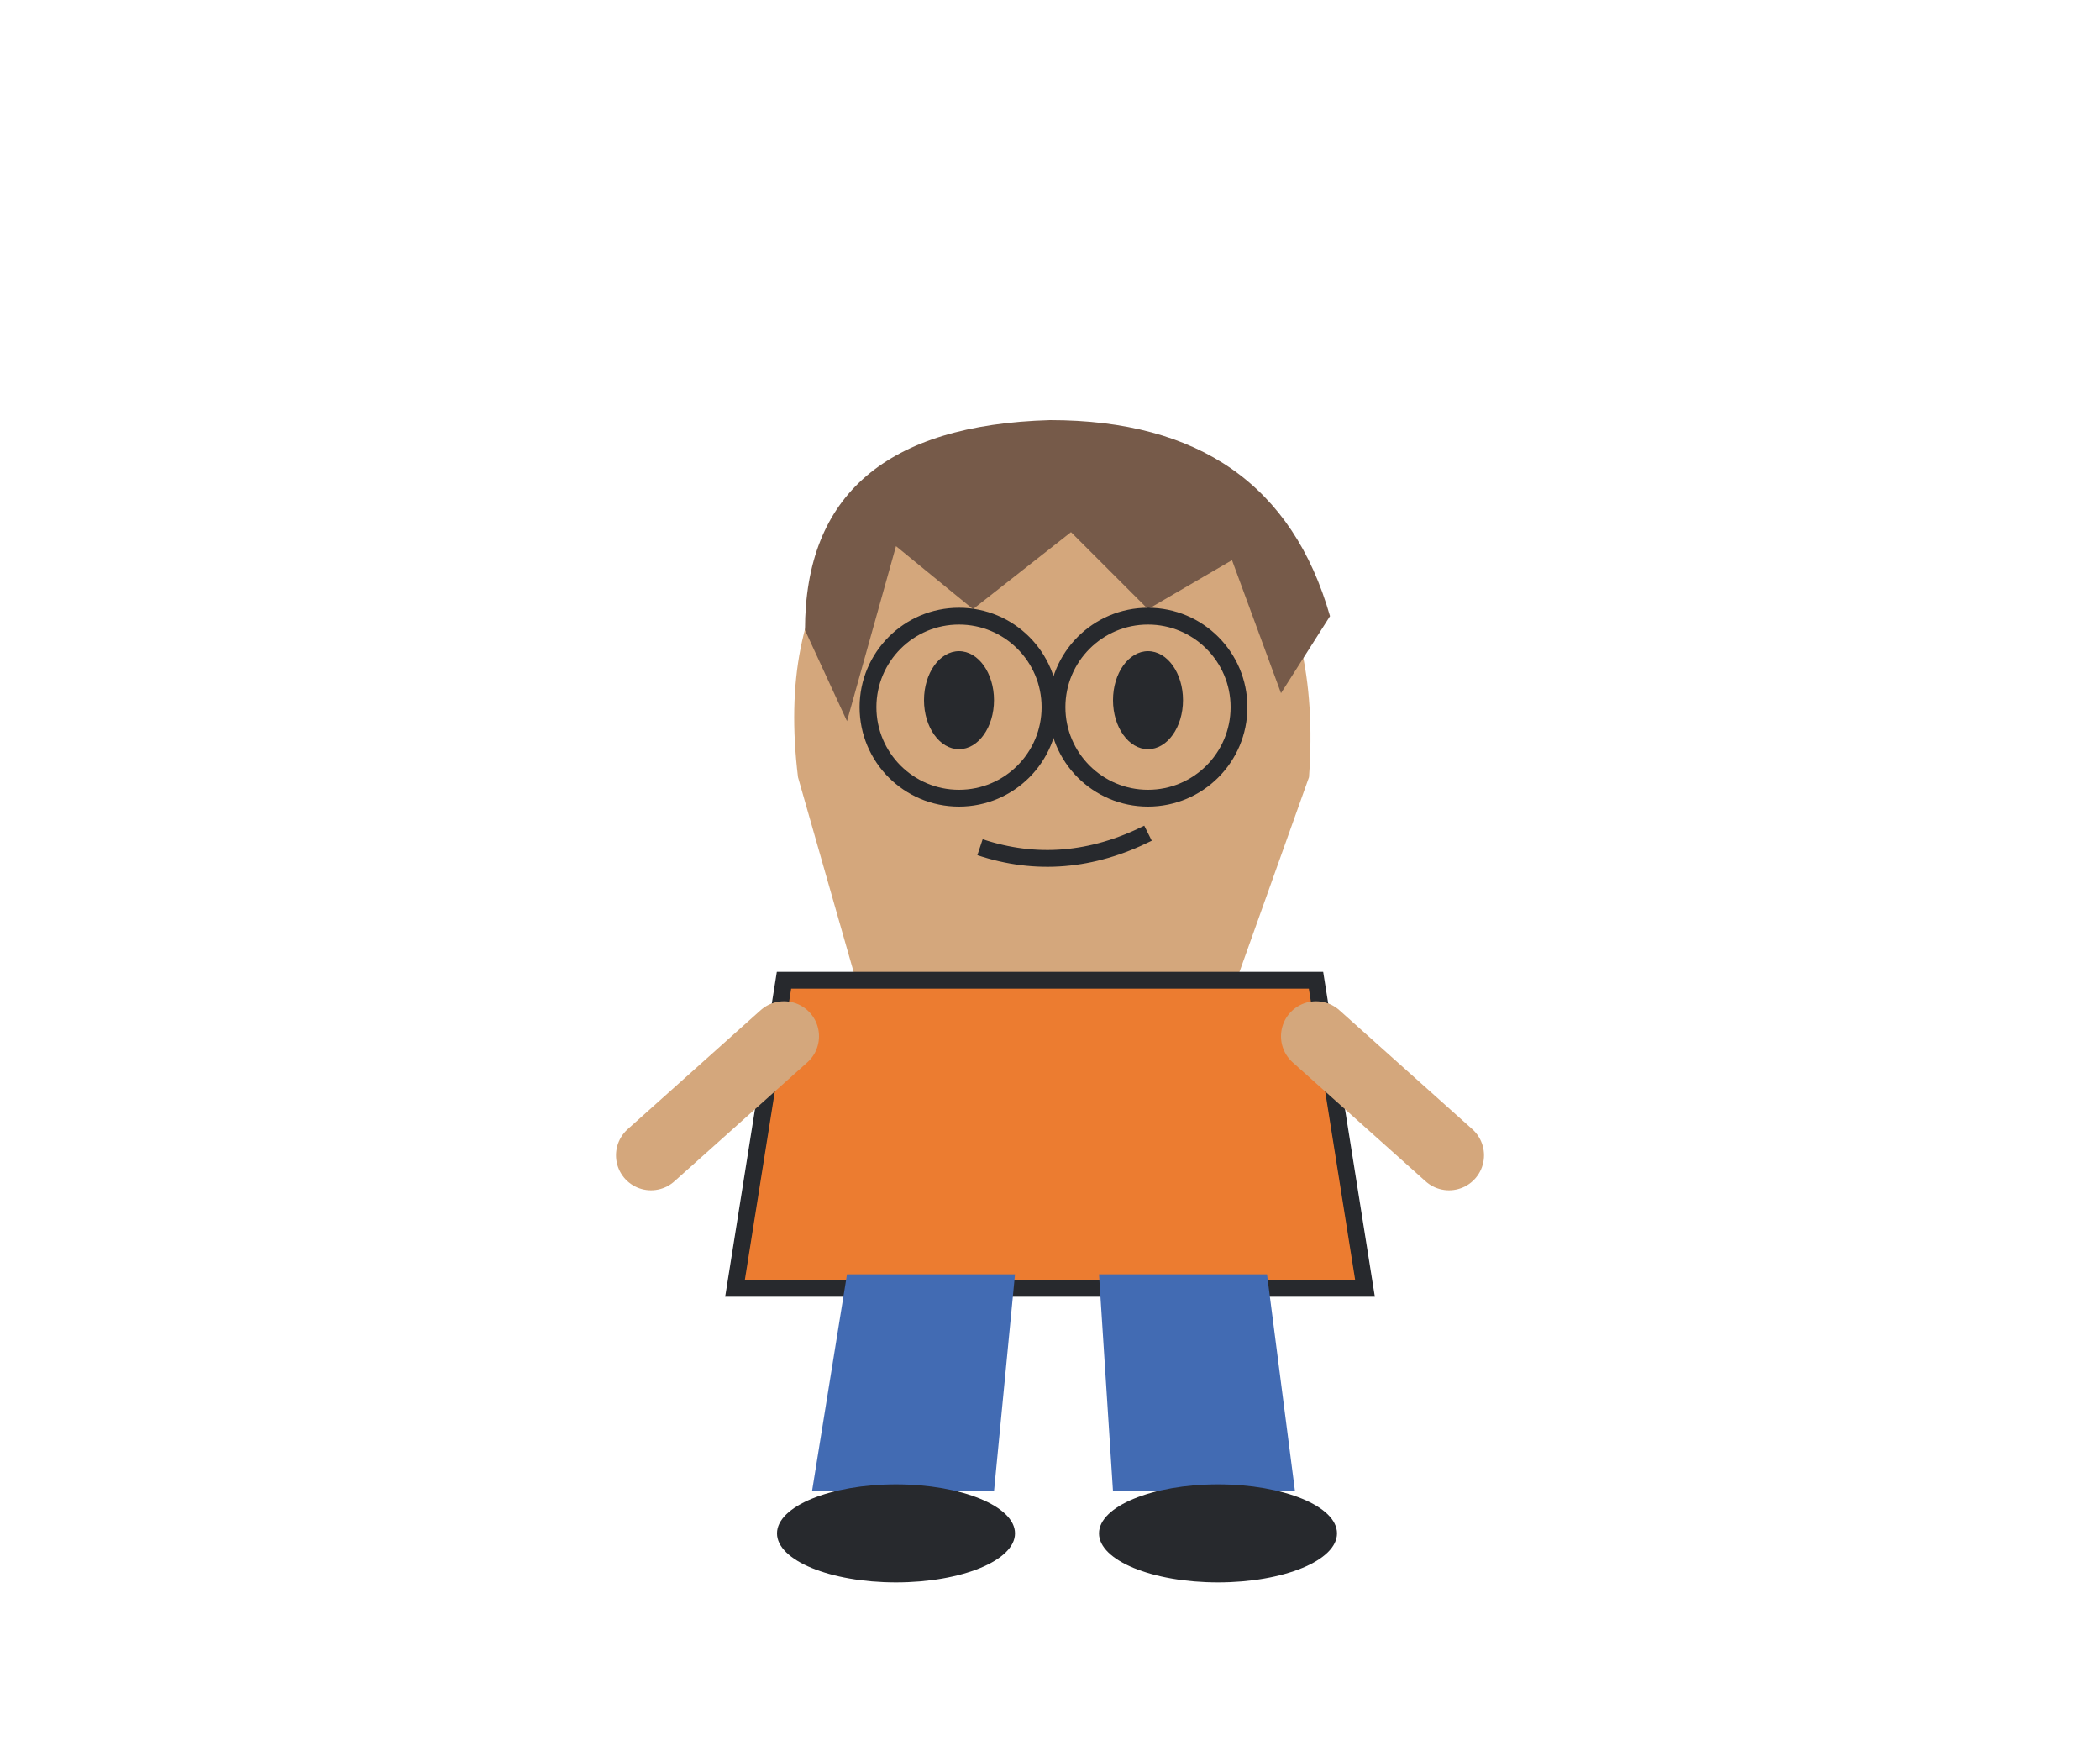
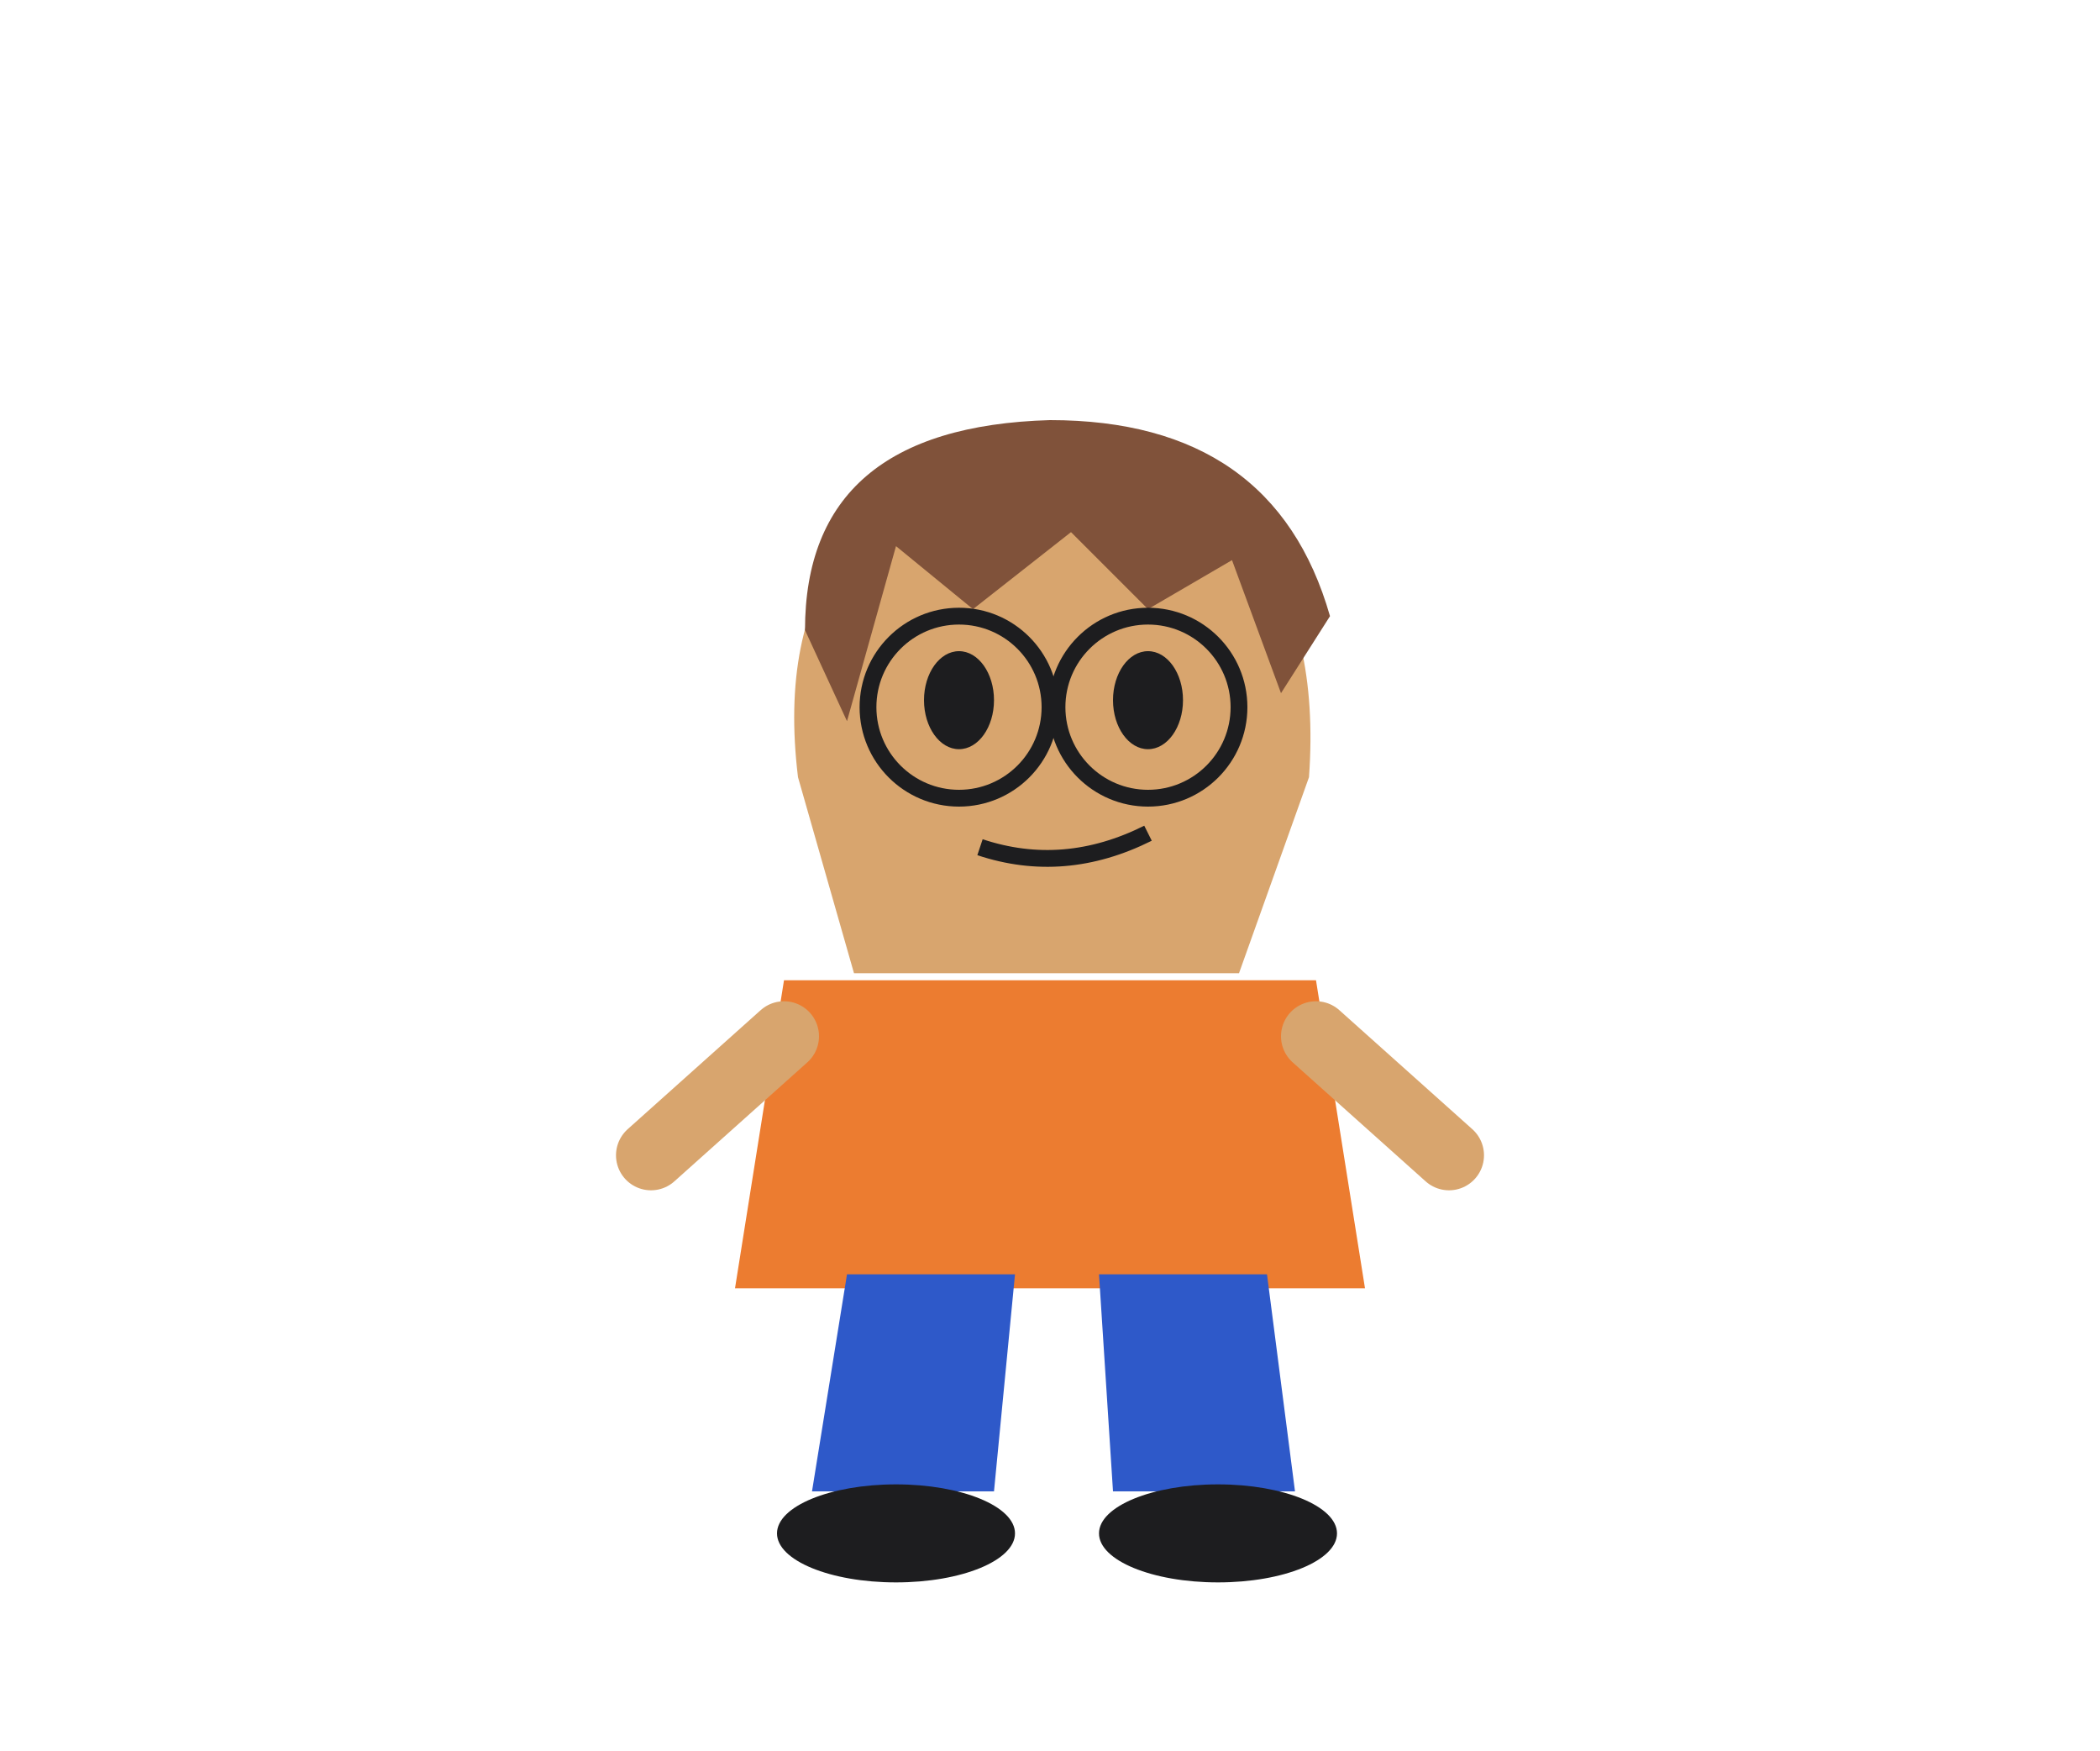
- <svg xmlns="http://www.w3.org/2000/svg" width="300" height="250" viewBox="0 0 300 250">
-   <path d="M114 111 Q109 70 150 62 Q190 69 187 111 L177 139 L122 139Z" fill="#D4A77C" />
-   <path d="M115 90 Q115 61 150 60 Q182 60 190 88 L183 99 L176 80 L164 87 L153 76 L139 87 L128 78 L121 103Z" fill="#765A49" />
-   <ellipse cx="137" cy="100" rx="5" ry="7" fill="#27292D" />
-   <ellipse cx="164" cy="100" rx="5" ry="7" fill="#27292D" />
-   <circle cx="137" cy="101" r="13" fill="none" stroke="#27292D" stroke-width="2.4" />
-   <circle cx="164" cy="101" r="13" fill="none" stroke="#27292D" stroke-width="2.4" />
-   <path d="M149 101 L152 101" stroke="#27292D" stroke-width="2.4" />
-   <path d="M140 121 Q152 125 164 119" fill="none" stroke="#27292D" stroke-width="2.4" />
-   <path d="M112 140 L188 140 L195 184 L105 184Z" fill="#EC7C30" stroke="#27292D" stroke-width="2.4" />
-   <path d="M112 148 L93 165 M188 148 L207 165" stroke="#D4A77C" stroke-width="10" stroke-linecap="round" />
-   <path d="M121 182 L145 182 L142 213 L116 213Z M157 182 L181 182 L185 213 L159 213Z" fill="#426BB3" />
-   <ellipse cx="128" cy="219" rx="17" ry="7" fill="#27292D" />
-   <ellipse cx="174" cy="219" rx="17" ry="7" fill="#27292D" />
+ <svg xmlns="http://www.w3.org/2000/svg" width="300" height="250" viewBox="25 0 250 250">
+   <path d="M114 111 Q109 70 150 62 Q190 69 187 111 L177 139 L122 139Z" fill="#D8A56E" />
+   <path d="M115 90 Q115 61 150 60 Q182 60 190 88 L183 99 L176 80 L164 87 L153 76 L139 87 L128 78 L121 103Z" fill="#80523A" />
+   <ellipse cx="137" cy="100" rx="5" ry="7" fill="#1D1D1F" />
+   <ellipse cx="164" cy="100" rx="5" ry="7" fill="#1D1D1F" />
+   <circle cx="137" cy="101" r="13" fill="none" stroke="#1D1D1F" stroke-width="2.4" />
+   <circle cx="164" cy="101" r="13" fill="none" stroke="#1D1D1F" stroke-width="2.4" />
+   <path d="M149 101 L152 101" stroke="#1D1D1F" stroke-width="2.4" />
+   <path d="M140 121 Q152 125 164 119" fill="none" stroke="#1D1D1F" stroke-width="2.4" />
+   <path d="M112 140 L188 140 L195 184 L105 184Z" fill="#EC7C30" />
+   <path d="M112 148 L93 165 M188 148 L207 165" stroke="#D8A56E" stroke-width="10" stroke-linecap="round" />
+   <path d="M121 182 L145 182 L142 213 L116 213Z M157 182 L181 182 L185 213 L159 213Z" fill="#2E59C9" />
+   <ellipse cx="128" cy="219" rx="17" ry="7" fill="#1D1D1F" />
+   <ellipse cx="174" cy="219" rx="17" ry="7" fill="#1D1D1F" />
</svg>
